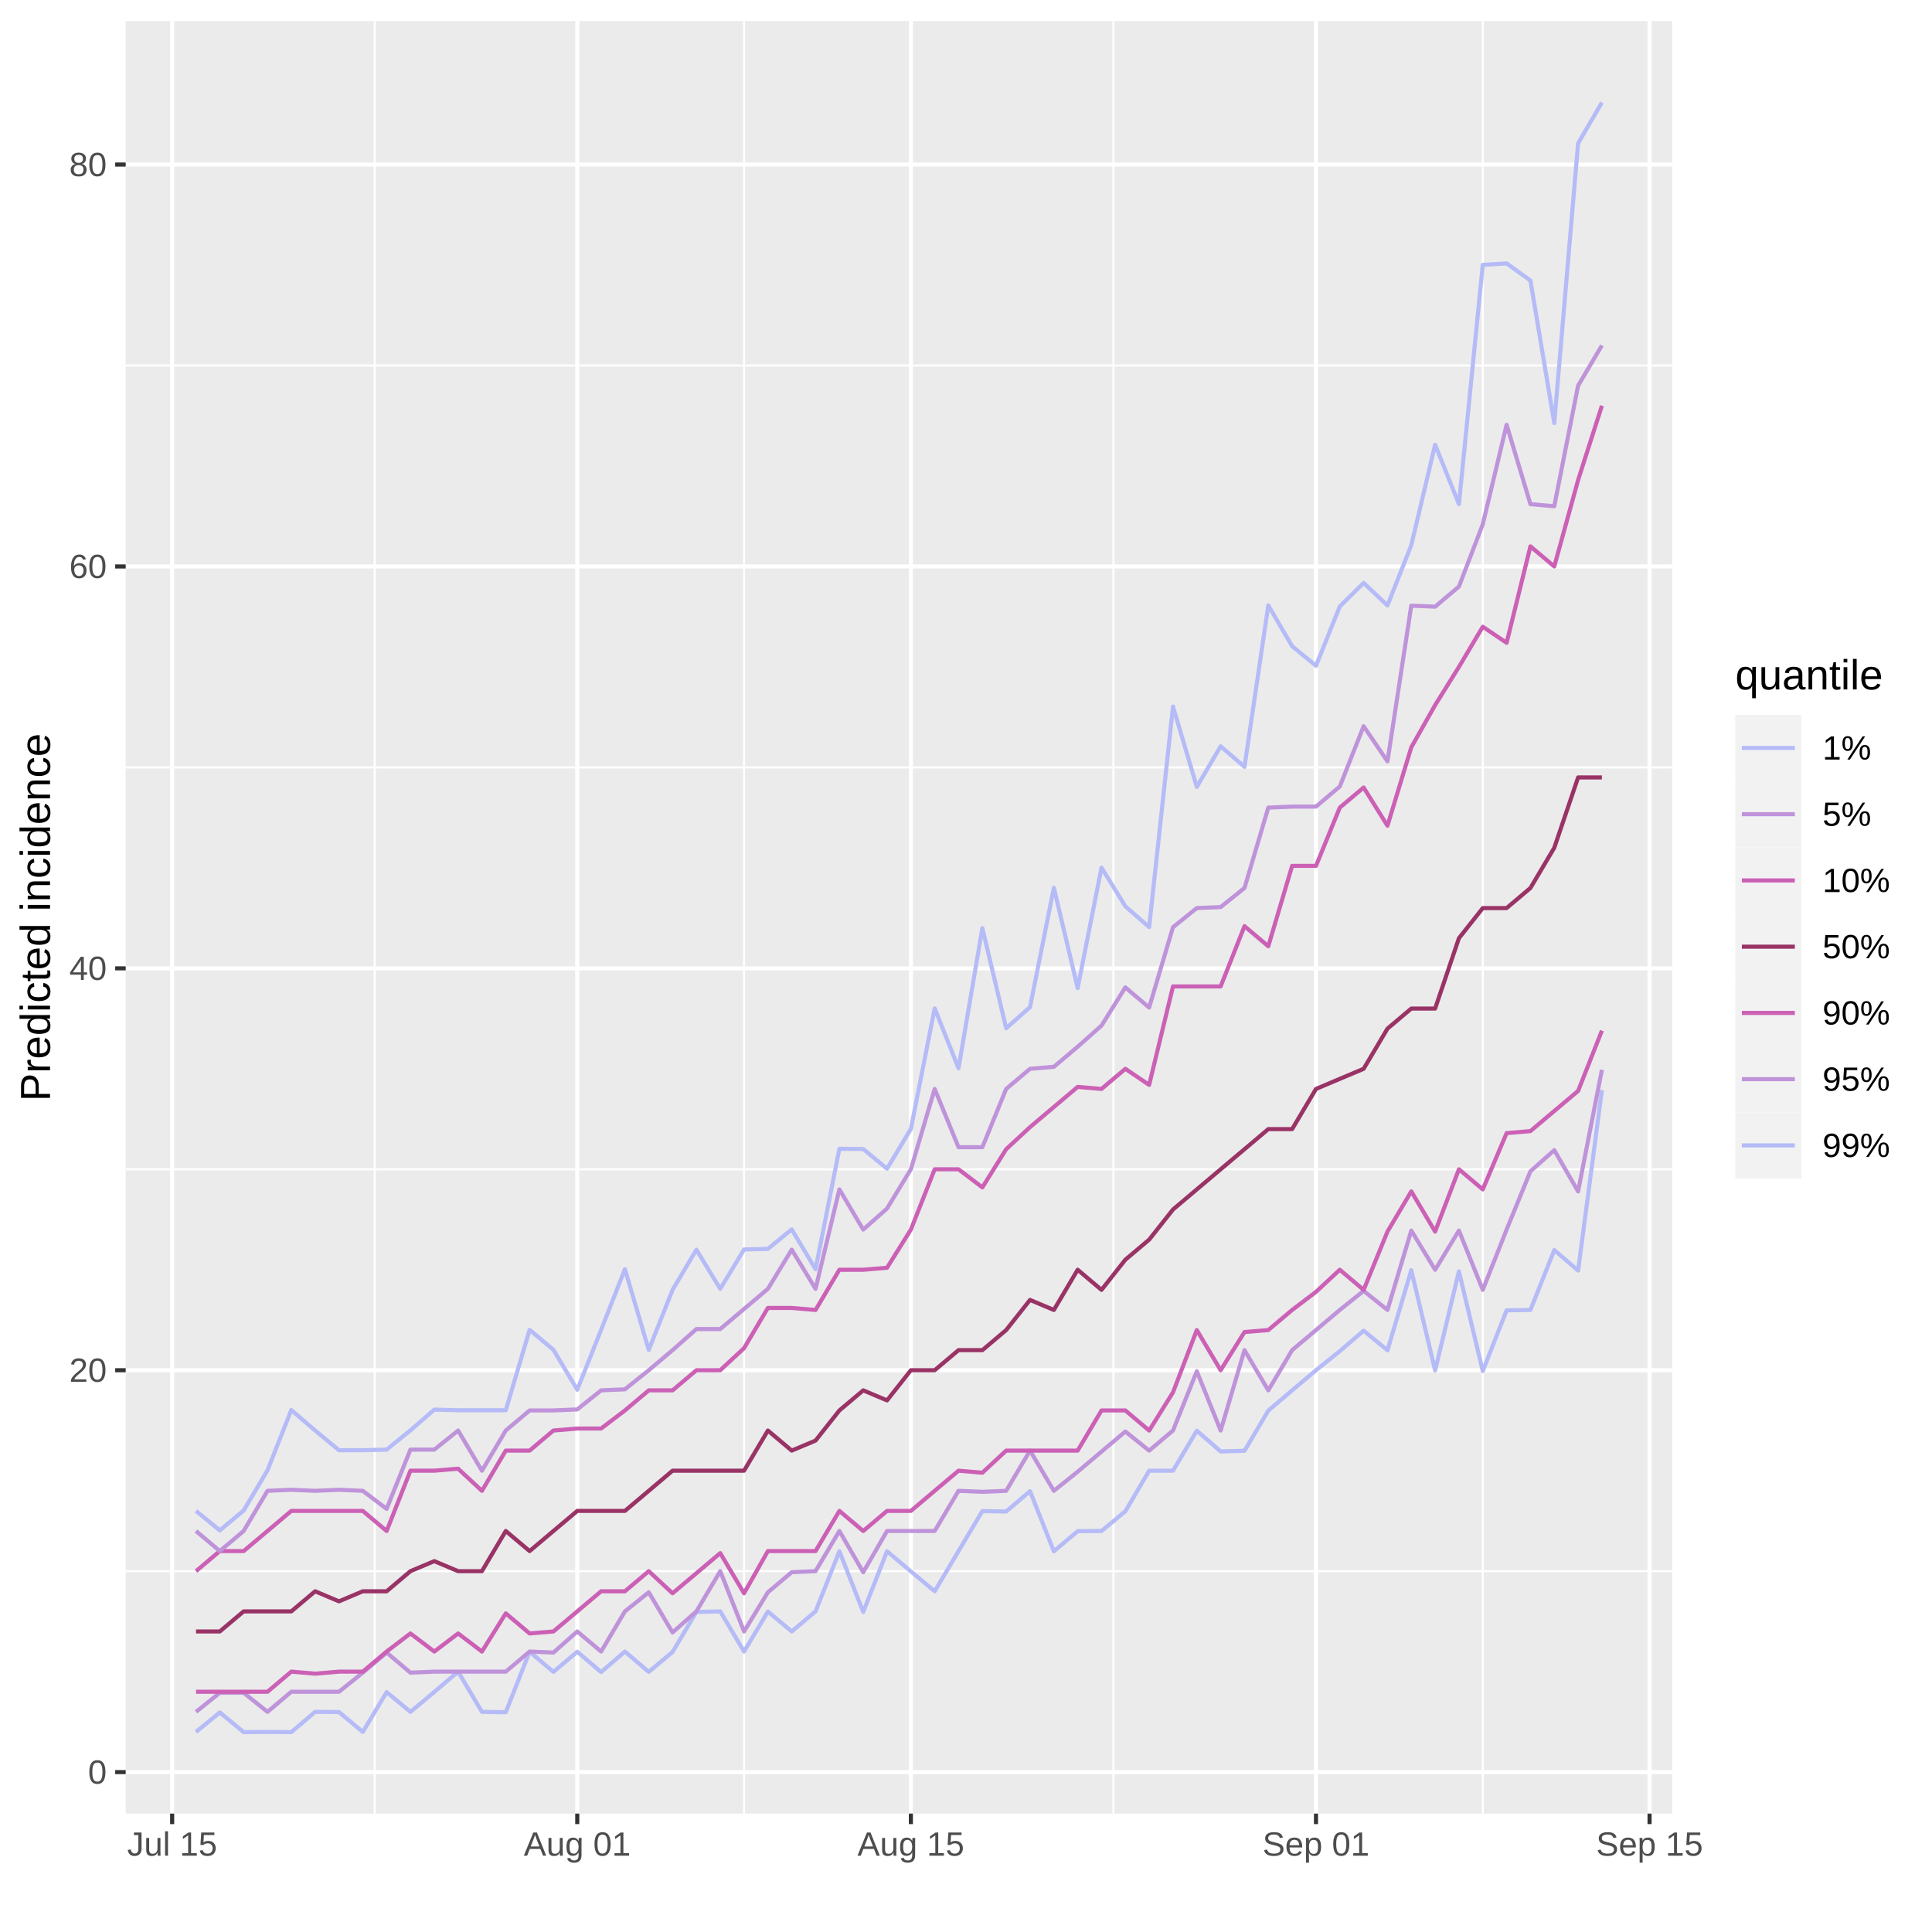
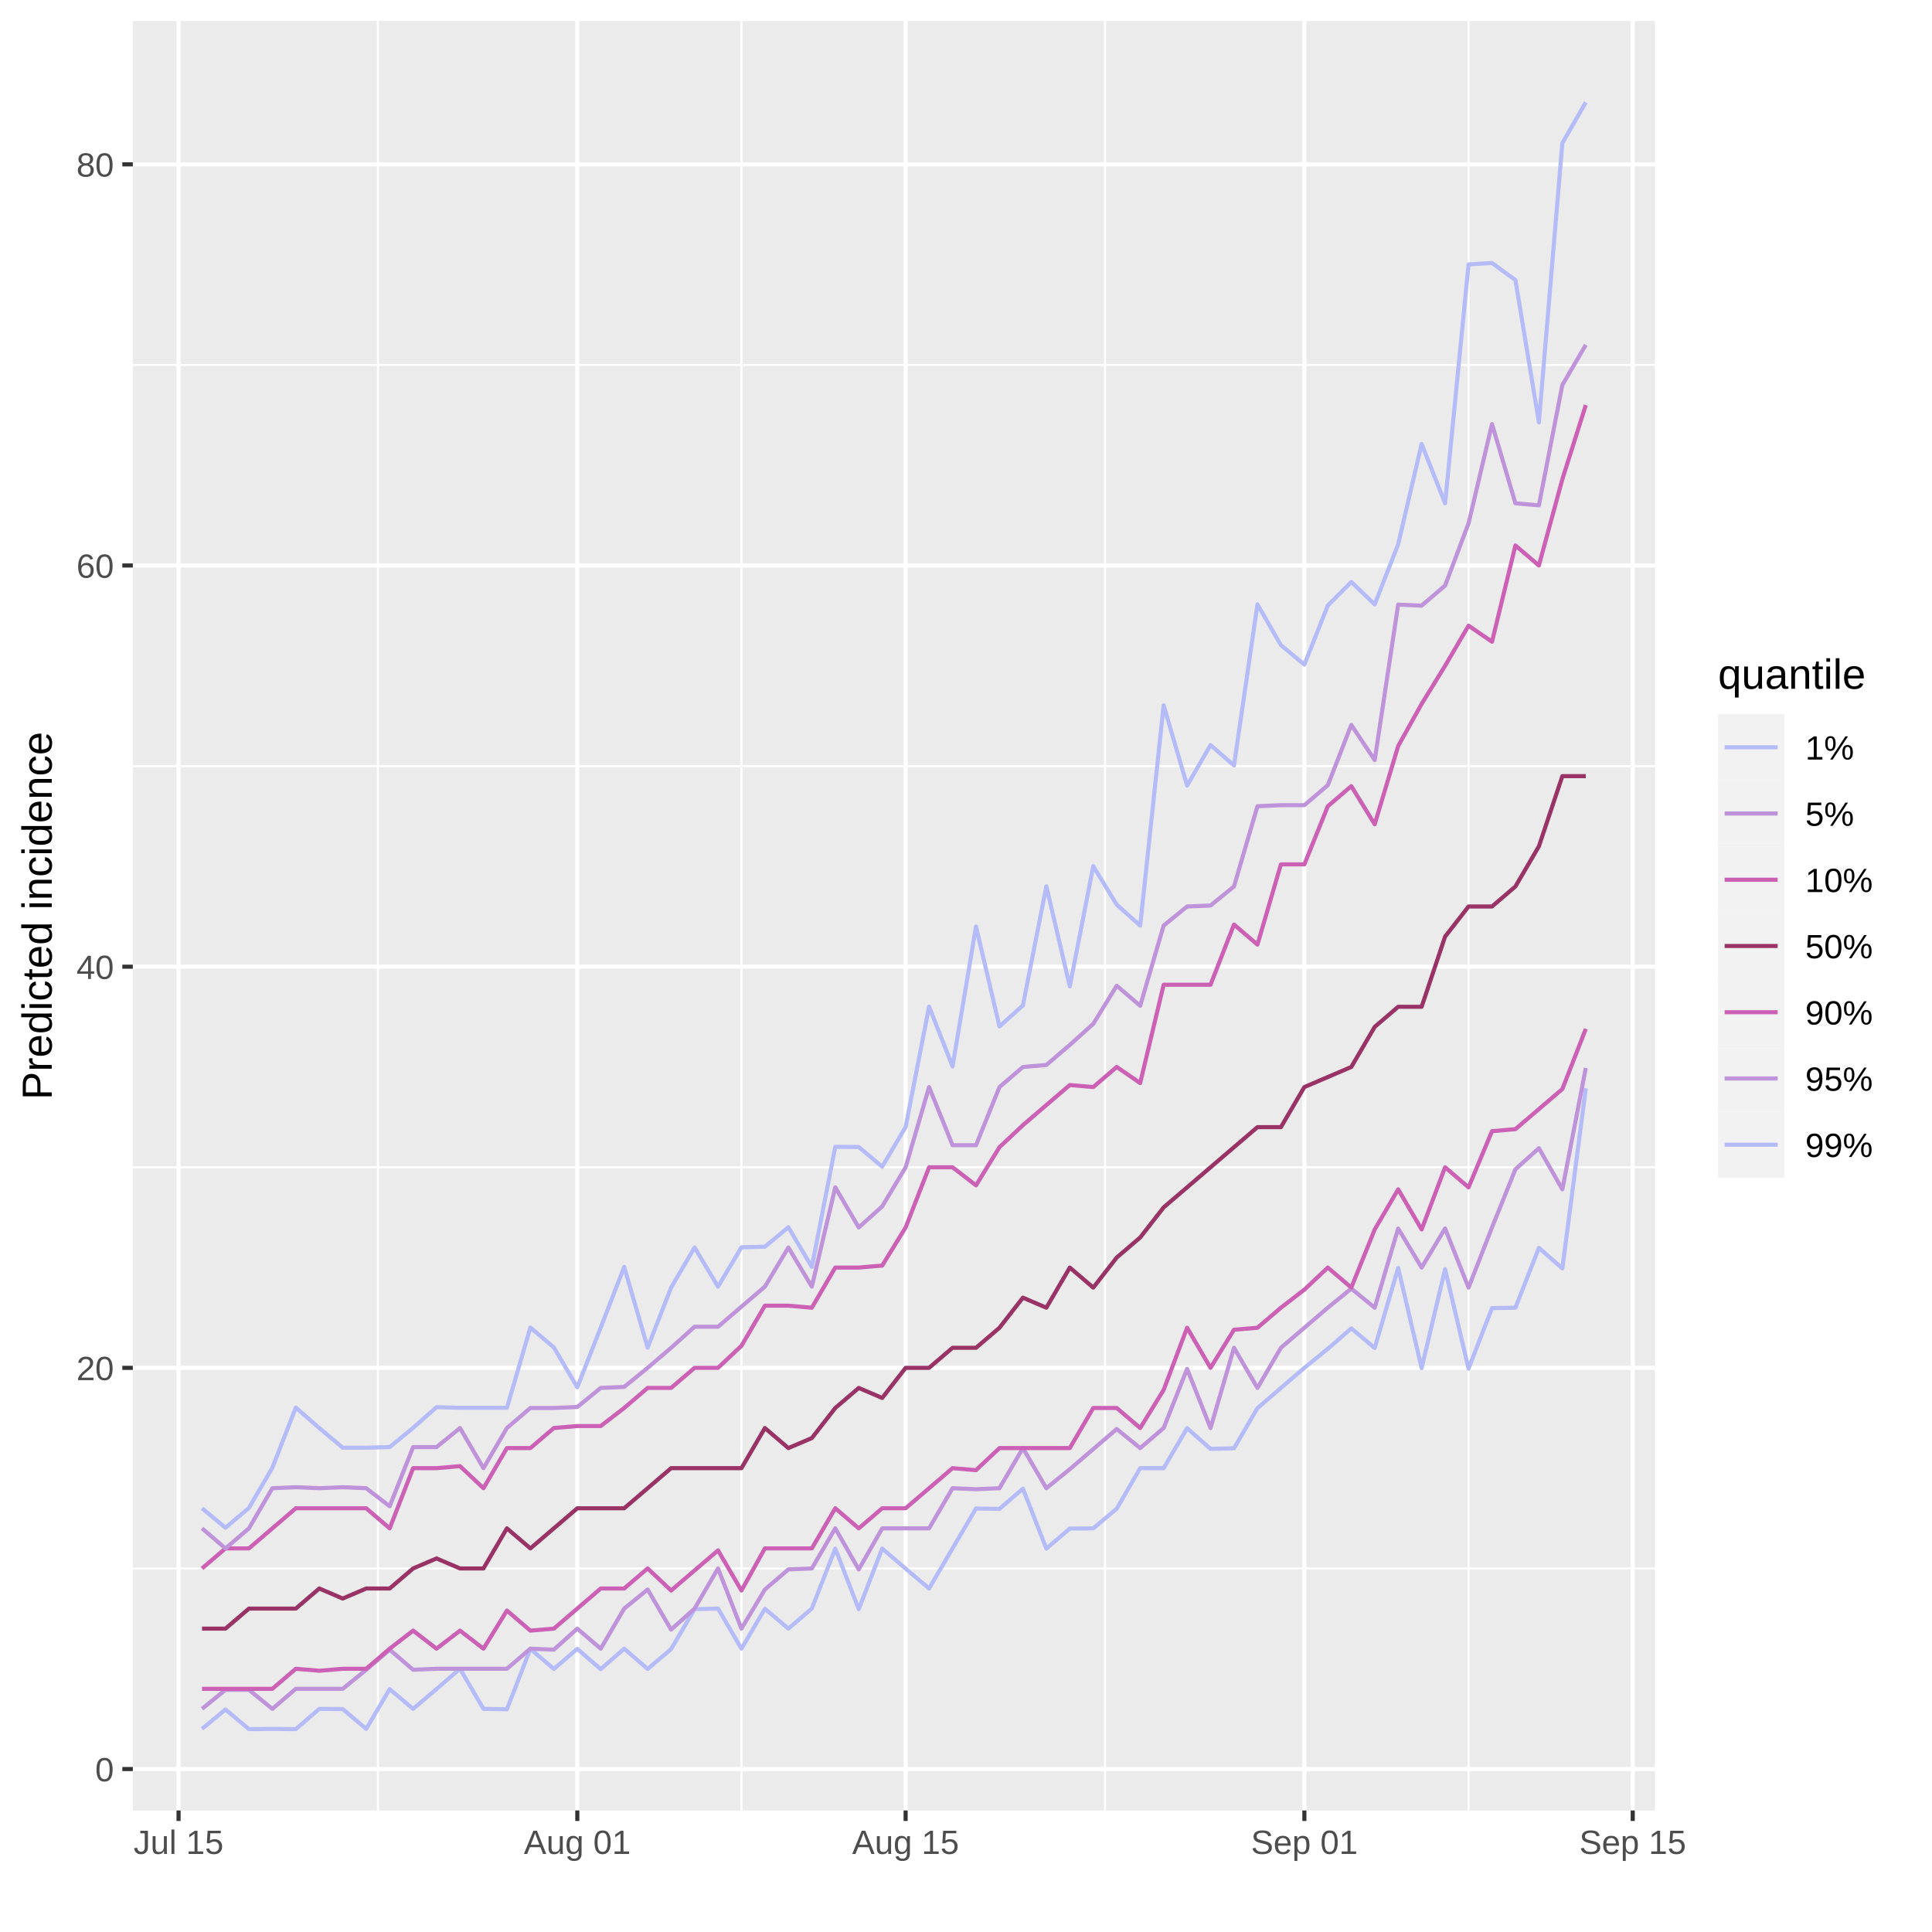
- <svg xmlns="http://www.w3.org/2000/svg" viewBox="0 0 504.00 504.00">
+ <svg xmlns="http://www.w3.org/2000/svg" class="svglite" width="504.00pt" height="504.00pt" viewBox="0 0 504.00 504.00">
  <defs>
    <style type="text/css">
-     line, polyline, polygon, path, rect, circle {
+     .svglite line, .svglite polyline, .svglite polygon, .svglite path, .svglite rect, .svglite circle {
      fill: none;
      stroke: #000000;
      stroke-linecap: round;
      stroke-linejoin: round;
      stroke-miterlimit: 10.00;
    }
  </style>
  </defs>
  <rect width="100%" height="100%" style="stroke: none; fill: #FFFFFF;" />
-   <rect x="0" y="0.00" width="504.00" height="504.00" style="stroke-width: 1.07; stroke: #FFFFFF; fill: #FFFFFF;" />
  <defs>
-     <clipPath id="cpMzIuNzl8NDM2LjIzfDQ3My4xMnw1LjQ4">
-       <rect x="32.79" y="5.48" width="403.44" height="467.64" />
-     </clipPath>
-   </defs>
-   <rect x="32.79" y="5.48" width="403.44" height="467.64" style="stroke-width: 1.07; stroke: none; fill: #EBEBEB;" clip-path="url(#cpMzIuNzl8NDM2LjIzfDQ3My4xMnw1LjQ4)" />
-   <polyline points="32.79,409.87 436.23,409.87 " style="stroke-width: 0.53; stroke: #FFFFFF; stroke-linecap: butt;" clip-path="url(#cpMzIuNzl8NDM2LjIzfDQ3My4xMnw1LjQ4)" />
-   <polyline points="32.79,305.03 436.23,305.03 " style="stroke-width: 0.53; stroke: #FFFFFF; stroke-linecap: butt;" clip-path="url(#cpMzIuNzl8NDM2LjIzfDQ3My4xMnw1LjQ4)" />
-   <polyline points="32.79,200.19 436.23,200.19 " style="stroke-width: 0.53; stroke: #FFFFFF; stroke-linecap: butt;" clip-path="url(#cpMzIuNzl8NDM2LjIzfDQ3My4xMnw1LjQ4)" />
-   <polyline points="32.79,95.35 436.23,95.35 " style="stroke-width: 0.53; stroke: #FFFFFF; stroke-linecap: butt;" clip-path="url(#cpMzIuNzl8NDM2LjIzfDQ3My4xMnw1LjQ4)" />
-   <polyline points="97.75,473.12 97.75,5.48 " style="stroke-width: 0.53; stroke: #FFFFFF; stroke-linecap: butt;" clip-path="url(#cpMzIuNzl8NDM2LjIzfDQ3My4xMnw1LjQ4)" />
-   <polyline points="194.10,473.12 194.10,5.48 " style="stroke-width: 0.53; stroke: #FFFFFF; stroke-linecap: butt;" clip-path="url(#cpMzIuNzl8NDM2LjIzfDQ3My4xMnw1LjQ4)" />
-   <polyline points="290.46,473.12 290.46,5.48 " style="stroke-width: 0.53; stroke: #FFFFFF; stroke-linecap: butt;" clip-path="url(#cpMzIuNzl8NDM2LjIzfDQ3My4xMnw1LjQ4)" />
-   <polyline points="386.81,473.12 386.81,5.48 " style="stroke-width: 0.53; stroke: #FFFFFF; stroke-linecap: butt;" clip-path="url(#cpMzIuNzl8NDM2LjIzfDQ3My4xMnw1LjQ4)" />
-   <polyline points="32.79,462.29 436.23,462.29 " style="stroke-width: 1.07; stroke: #FFFFFF; stroke-linecap: butt;" clip-path="url(#cpMzIuNzl8NDM2LjIzfDQ3My4xMnw1LjQ4)" />
-   <polyline points="32.79,357.45 436.23,357.45 " style="stroke-width: 1.07; stroke: #FFFFFF; stroke-linecap: butt;" clip-path="url(#cpMzIuNzl8NDM2LjIzfDQ3My4xMnw1LjQ4)" />
-   <polyline points="32.79,252.61 436.23,252.61 " style="stroke-width: 1.07; stroke: #FFFFFF; stroke-linecap: butt;" clip-path="url(#cpMzIuNzl8NDM2LjIzfDQ3My4xMnw1LjQ4)" />
-   <polyline points="32.79,147.77 436.23,147.77 " style="stroke-width: 1.07; stroke: #FFFFFF; stroke-linecap: butt;" clip-path="url(#cpMzIuNzl8NDM2LjIzfDQ3My4xMnw1LjQ4)" />
-   <polyline points="32.79,42.93 436.23,42.93 " style="stroke-width: 1.07; stroke: #FFFFFF; stroke-linecap: butt;" clip-path="url(#cpMzIuNzl8NDM2LjIzfDQ3My4xMnw1LjQ4)" />
-   <polyline points="44.91,473.12 44.91,5.48 " style="stroke-width: 1.07; stroke: #FFFFFF; stroke-linecap: butt;" clip-path="url(#cpMzIuNzl8NDM2LjIzfDQ3My4xMnw1LjQ4)" />
-   <polyline points="150.59,473.12 150.59,5.48 " style="stroke-width: 1.07; stroke: #FFFFFF; stroke-linecap: butt;" clip-path="url(#cpMzIuNzl8NDM2LjIzfDQ3My4xMnw1LjQ4)" />
-   <polyline points="237.62,473.12 237.62,5.48 " style="stroke-width: 1.07; stroke: #FFFFFF; stroke-linecap: butt;" clip-path="url(#cpMzIuNzl8NDM2LjIzfDQ3My4xMnw1LjQ4)" />
-   <polyline points="343.30,473.12 343.30,5.48 " style="stroke-width: 1.07; stroke: #FFFFFF; stroke-linecap: butt;" clip-path="url(#cpMzIuNzl8NDM2LjIzfDQ3My4xMnw1LjQ4)" />
-   <polyline points="430.32,473.12 430.32,5.48 " style="stroke-width: 1.07; stroke: #FFFFFF; stroke-linecap: butt;" clip-path="url(#cpMzIuNzl8NDM2LjIzfDQ3My4xMnw1LjQ4)" />
-   <polyline points="51.13,451.81 57.34,446.72 63.56,451.86 69.78,451.81 75.99,451.86 82.21,446.57 88.43,446.62 94.64,451.81 100.86,441.43 107.07,446.57 113.29,441.38 119.51,436.08 125.72,446.57 131.94,446.67 138.16,430.89 144.37,436.14 150.59,430.89 156.81,436.19 163.02,430.84 169.24,436.14 175.45,430.95 181.67,420.51 187.89,420.36 194.10,430.84 200.32,420.41 206.54,425.60 212.75,420.36 218.97,404.68 225.19,420.51 231.40,404.68 237.62,409.93 243.83,415.12 250.05,404.63 256.27,394.20 262.48,394.30 268.70,389.01 274.92,404.68 281.13,399.44 287.35,399.39 293.57,394.25 299.78,383.66 306.00,383.66 312.21,373.23 318.43,378.63 324.65,378.47 330.86,367.99 337.08,362.70 343.30,357.45 349.51,352.47 355.73,347.13 361.95,352.26 368.16,331.35 374.38,357.51 380.59,331.66 386.81,357.66 393.03,341.83 399.24,341.73 405.46,326.11 411.68,331.45 417.89,284.38 " style="stroke-width: 1.07; stroke: #B5BBF7; stroke-linecap: butt;" clip-path="url(#cpMzIuNzl8NDM2LjIzfDQ3My4xMnw1LjQ4)" />
-   <polyline points="51.13,446.57 57.34,441.59 63.56,441.59 69.78,446.57 75.99,441.33 82.21,441.33 88.43,441.33 94.64,436.35 100.86,431.10 107.07,436.35 113.29,436.08 119.51,436.08 125.72,436.08 131.94,436.08 138.16,430.84 144.37,431.10 150.59,425.60 156.81,430.84 163.02,420.36 169.24,415.38 175.45,425.86 181.67,420.36 187.89,409.87 194.10,425.60 200.32,415.38 206.54,410.14 212.75,409.87 218.97,399.39 225.19,410.14 231.40,399.39 237.62,399.39 243.83,399.39 250.05,388.91 256.27,389.17 262.48,388.91 268.70,378.42 274.92,388.91 281.13,383.93 287.35,378.68 293.57,373.44 299.78,378.42 306.00,373.18 312.21,357.72 318.43,373.18 324.65,352.21 330.86,362.70 337.08,352.21 343.30,346.97 349.51,341.73 355.73,336.75 361.95,341.73 368.16,321.02 374.38,331.24 380.59,321.02 386.81,336.49 393.03,320.76 399.24,305.56 405.46,300.05 411.68,310.80 417.89,279.09 " style="stroke-width: 1.07; stroke: #BF93DA; stroke-linecap: butt;" clip-path="url(#cpMzIuNzl8NDM2LjIzfDQ3My4xMnw1LjQ4)" />
-   <polyline points="51.13,441.33 57.34,441.33 63.56,441.33 69.78,441.33 75.99,436.08 82.21,436.61 88.43,436.08 94.64,436.08 100.86,430.84 107.07,426.12 113.29,430.84 119.51,426.12 125.72,430.84 131.94,420.88 138.16,426.12 144.37,425.60 150.59,420.36 156.81,415.12 163.02,415.12 169.24,409.87 175.45,415.64 181.67,410.40 187.89,405.16 194.10,415.64 200.32,404.63 206.54,404.63 212.75,404.63 218.97,394.15 225.19,399.39 231.40,394.15 237.62,394.15 243.83,388.91 250.05,383.66 256.27,384.19 262.48,378.42 268.70,378.42 274.92,378.42 281.13,378.42 287.35,367.94 293.57,367.94 299.78,373.18 306.00,363.22 312.21,346.97 318.43,357.45 324.65,347.49 330.86,346.97 337.08,341.73 343.30,337.01 349.51,331.24 355.73,336.49 361.95,321.28 368.16,310.80 374.38,321.28 380.59,305.03 386.81,310.28 393.03,295.60 399.24,295.07 405.46,289.83 411.68,284.59 417.89,268.86 " style="stroke-width: 1.07; stroke: #CB60B5; stroke-linecap: butt;" clip-path="url(#cpMzIuNzl8NDM2LjIzfDQ3My4xMnw1LjQ4)" />
-   <polyline points="51.13,425.60 57.34,425.60 63.56,420.36 69.78,420.36 75.99,420.36 82.21,415.12 88.43,417.74 94.64,415.12 100.86,415.12 107.07,409.87 113.29,407.25 119.51,409.87 125.72,409.87 131.94,399.39 138.16,404.63 144.37,399.39 150.59,394.15 156.81,394.15 163.02,394.15 169.24,388.91 175.45,383.66 181.67,383.66 187.89,383.66 194.10,383.66 200.32,373.18 206.54,378.42 212.75,375.80 218.97,367.94 225.19,362.70 231.40,365.32 237.62,357.45 243.83,357.45 250.05,352.21 256.27,352.21 262.48,346.97 268.70,339.11 274.92,341.73 281.13,331.24 287.35,336.49 293.57,328.62 299.78,323.38 306.00,315.52 312.21,310.28 318.43,305.03 324.65,299.79 330.86,294.55 337.08,294.55 343.30,284.07 349.51,281.44 355.73,278.82 361.95,268.34 368.16,263.10 374.38,263.10 380.59,244.75 386.81,236.89 393.03,236.89 399.24,231.65 405.46,221.16 411.68,202.81 417.89,202.81 " style="stroke-width: 1.07; stroke: #993366; stroke-linecap: butt;" clip-path="url(#cpMzIuNzl8NDM2LjIzfDQ3My4xMnw1LjQ4)" />
-   <polyline points="51.13,409.87 57.34,404.63 63.56,404.63 69.78,399.39 75.99,394.15 82.21,394.15 88.43,394.15 94.64,394.15 100.86,399.39 107.07,383.66 113.29,383.66 119.51,383.14 125.72,388.91 131.94,378.42 138.16,378.42 144.37,373.18 150.59,372.66 156.81,372.66 163.02,367.94 169.24,362.70 175.45,362.70 181.67,357.45 187.89,357.45 194.10,351.69 200.32,341.20 206.54,341.20 212.75,341.73 218.97,331.24 225.19,331.24 231.40,330.72 237.62,320.76 243.83,305.03 250.05,305.03 256.27,309.75 262.48,299.79 268.70,294.03 274.92,288.78 281.13,283.54 287.35,284.07 293.57,278.82 299.78,283.02 306.00,257.33 312.21,257.33 318.43,257.33 324.65,241.61 330.86,246.85 337.08,225.88 343.30,225.88 349.51,210.68 355.73,205.44 361.95,215.40 368.16,194.95 374.38,183.94 380.59,173.98 386.81,163.50 393.03,167.69 399.24,142.53 405.46,147.77 411.68,125.23 417.89,105.84 " style="stroke-width: 1.07; stroke: #CB60B5; stroke-linecap: butt;" clip-path="url(#cpMzIuNzl8NDM2LjIzfDQ3My4xMnw1LjQ4)" />
-   <polyline points="51.13,399.39 57.34,404.63 63.56,399.39 69.78,388.91 75.99,388.64 82.21,388.91 88.43,388.64 94.64,388.91 100.86,393.62 107.07,378.16 113.29,378.16 119.51,373.18 125.72,383.66 131.94,373.18 138.16,367.94 144.37,367.94 150.59,367.68 156.81,362.70 163.02,362.43 169.24,357.45 175.45,352.21 181.67,346.71 187.89,346.71 194.10,341.47 200.32,336.22 206.54,326.00 212.75,336.22 218.97,310.28 225.19,320.76 231.40,315.26 237.62,305.03 243.83,284.07 250.05,299.27 256.27,299.27 262.48,284.07 268.70,278.82 274.92,278.30 281.13,273.06 287.35,267.55 293.57,257.59 299.78,262.84 306.00,241.87 312.21,236.89 318.43,236.63 324.65,231.65 330.86,210.68 337.08,210.42 343.30,210.42 349.51,205.17 355.73,189.45 361.95,198.62 368.16,158.00 374.38,158.26 380.59,153.02 386.81,136.77 393.03,110.82 399.24,131.52 405.46,132.05 411.68,100.60 417.89,90.11 " style="stroke-width: 1.07; stroke: #BF93DA; stroke-linecap: butt;" clip-path="url(#cpMzIuNzl8NDM2LjIzfDQ3My4xMnw1LjQ4)" />
-   <polyline points="51.13,394.15 57.34,399.23 63.56,394.04 69.78,383.56 75.99,367.83 82.21,373.18 88.43,378.32 94.64,378.32 100.86,378.16 107.07,373.13 113.29,367.73 119.51,367.89 125.72,367.89 131.94,367.89 138.16,346.92 144.37,352.11 150.59,362.54 156.81,346.92 163.02,331.09 169.24,352.16 175.45,336.49 181.67,326.00 187.89,336.22 194.10,325.95 200.32,325.79 206.54,320.71 212.75,331.09 218.97,299.69 225.19,299.74 231.40,304.88 237.62,294.50 243.83,263.05 250.05,278.67 256.27,242.13 262.48,268.23 268.70,262.73 274.92,231.59 281.13,257.75 287.35,226.35 293.57,236.42 299.78,241.87 306.00,184.31 312.21,205.28 318.43,194.69 324.65,200.04 330.86,157.94 337.08,168.58 343.30,173.67 349.51,158.21 355.73,152.07 361.95,157.94 368.16,142.22 374.38,116.01 380.59,131.52 386.81,69.09 393.03,68.72 399.24,73.18 405.46,110.35 411.68,37.38 417.89,26.74 " style="stroke-width: 1.07; stroke: #B5BBF7; stroke-linecap: butt;" clip-path="url(#cpMzIuNzl8NDM2LjIzfDQ3My4xMnw1LjQ4)" />
-   <defs>
-     <clipPath id="cpMC4wMHw1MDQuMDB8NTA0LjAwfDAuMDA=">
+     <clipPath id="cpMC4wMHw1MDQuMDB8MC4wMHw1MDQuMDA=">
      <rect x="0.00" y="0.00" width="504.00" height="504.00" />
    </clipPath>
  </defs>
-   <g clip-path="url(#cpMC4wMHw1MDQuMDB8NTA0LjAwfDAuMDA=)">
-     <text x="22.96" y="465.32" style="font-size: 8.80px; fill: #4D4D4D; font-family: Liberation Sans;" textLength="4.89px" lengthAdjust="spacingAndGlyphs">0</text>
+   <g clip-path="url(#cpMC4wMHw1MDQuMDB8MC4wMHw1MDQuMDA=)">
+     <rect x="0" y="0.00" width="504.00" height="504.00" style="stroke-width: 1.07; stroke: #FFFFFF; fill: #FFFFFF;" />
  </g>
-   <g clip-path="url(#cpMC4wMHw1MDQuMDB8NTA0LjAwfDAuMDA=)">
-     <text x="18.07" y="360.48" style="font-size: 8.80px; fill: #4D4D4D; font-family: Liberation Sans;" textLength="9.79px" lengthAdjust="spacingAndGlyphs">20</text>
+   <defs>
+     <clipPath id="cpMzQuNjV8NDMxLjc0fDUuNDh8NDcyLjI5">
+       <rect x="34.65" y="5.48" width="397.09" height="466.82" />
+     </clipPath>
+   </defs>
+   <g clip-path="url(#cpMzQuNjV8NDMxLjc0fDUuNDh8NDcyLjI5)">
+     <rect x="34.65" y="5.48" width="397.09" height="466.82" style="stroke-width: 1.07; stroke: none; fill: #EBEBEB;" />
+     <polyline points="34.65,409.16 431.74,409.16 " style="stroke-width: 0.53; stroke: #FFFFFF; stroke-linecap: butt;" />
+     <polyline points="34.65,304.51 431.74,304.51 " style="stroke-width: 0.53; stroke: #FFFFFF; stroke-linecap: butt;" />
+     <polyline points="34.65,199.85 431.74,199.85 " style="stroke-width: 0.53; stroke: #FFFFFF; stroke-linecap: butt;" />
+     <polyline points="34.65,95.20 431.74,95.20 " style="stroke-width: 0.53; stroke: #FFFFFF; stroke-linecap: butt;" />
+     <polyline points="98.59,472.29 98.59,5.48 " style="stroke-width: 0.53; stroke: #FFFFFF; stroke-linecap: butt;" />
+     <polyline points="193.42,472.29 193.42,5.48 " style="stroke-width: 0.53; stroke: #FFFFFF; stroke-linecap: butt;" />
+     <polyline points="288.26,472.29 288.26,5.48 " style="stroke-width: 0.53; stroke: #FFFFFF; stroke-linecap: butt;" />
+     <polyline points="383.10,472.29 383.10,5.48 " style="stroke-width: 0.53; stroke: #FFFFFF; stroke-linecap: butt;" />
+     <polyline points="34.65,461.49 431.74,461.49 " style="stroke-width: 1.07; stroke: #FFFFFF; stroke-linecap: butt;" />
+     <polyline points="34.65,356.83 431.74,356.83 " style="stroke-width: 1.07; stroke: #FFFFFF; stroke-linecap: butt;" />
+     <polyline points="34.65,252.18 431.74,252.18 " style="stroke-width: 1.07; stroke: #FFFFFF; stroke-linecap: butt;" />
+     <polyline points="34.65,147.52 431.74,147.52 " style="stroke-width: 1.07; stroke: #FFFFFF; stroke-linecap: butt;" />
+     <polyline points="34.65,42.87 431.74,42.87 " style="stroke-width: 1.07; stroke: #FFFFFF; stroke-linecap: butt;" />
+     <polyline points="46.58,472.29 46.58,5.48 " style="stroke-width: 1.07; stroke: #FFFFFF; stroke-linecap: butt;" />
+     <polyline points="150.60,472.29 150.60,5.48 " style="stroke-width: 1.07; stroke: #FFFFFF; stroke-linecap: butt;" />
+     <polyline points="236.25,472.29 236.25,5.48 " style="stroke-width: 1.07; stroke: #FFFFFF; stroke-linecap: butt;" />
+     <polyline points="340.27,472.29 340.27,5.48 " style="stroke-width: 1.07; stroke: #FFFFFF; stroke-linecap: butt;" />
+     <polyline points="425.93,472.29 425.93,5.48 " style="stroke-width: 1.07; stroke: #FFFFFF; stroke-linecap: butt;" />
+     <polyline points="52.70,451.02 58.82,445.95 64.94,451.08 71.05,451.02 77.17,451.08 83.29,445.79 89.41,445.84 95.53,451.02 101.65,440.66 107.77,445.79 113.88,440.61 120.00,435.33 126.12,445.79 132.24,445.90 138.36,430.14 144.48,435.38 150.60,430.14 156.71,435.43 162.83,430.09 168.95,435.38 175.07,430.20 181.19,419.78 187.31,419.63 193.42,430.09 199.54,419.68 205.66,424.86 211.78,419.63 217.90,403.98 224.02,419.78 230.14,403.98 236.25,409.21 242.37,414.39 248.49,403.93 254.61,393.52 260.73,393.62 266.85,388.34 272.96,403.98 279.08,398.75 285.20,398.70 291.32,393.57 297.44,383.00 303.56,383.00 309.68,372.58 315.79,377.97 321.91,377.82 328.03,367.35 334.15,362.07 340.27,356.83 346.39,351.86 352.51,346.53 358.62,351.65 364.74,330.77 370.86,356.89 376.98,331.09 383.10,357.04 389.22,341.24 395.33,341.14 401.45,325.54 407.57,330.88 413.69,283.89 " style="stroke-width: 1.07; stroke: #B5BBF7; stroke-linecap: butt;" />
+     <polyline points="52.70,445.79 58.82,440.82 64.94,440.82 71.05,445.79 77.17,440.56 83.29,440.56 89.41,440.56 95.53,435.59 101.65,430.35 107.77,435.59 113.88,435.33 120.00,435.33 126.12,435.33 132.24,435.33 138.36,430.09 144.48,430.35 150.60,424.86 156.71,430.09 162.83,419.63 168.95,414.66 175.07,425.12 181.19,419.63 187.31,409.16 193.42,424.86 199.54,414.66 205.66,409.42 211.78,409.16 217.90,398.70 224.02,409.42 230.14,398.70 236.25,398.70 242.37,398.70 248.49,388.23 254.61,388.49 260.73,388.23 266.85,377.76 272.96,388.23 279.08,383.26 285.20,378.03 291.32,372.79 297.44,377.76 303.56,372.53 309.68,357.10 315.79,372.53 321.91,351.60 328.03,362.07 334.15,351.60 340.27,346.37 346.39,341.14 352.51,336.16 358.62,341.14 364.74,320.47 370.86,330.67 376.98,320.47 383.10,335.90 389.22,320.20 395.33,305.03 401.45,299.53 407.57,310.26 413.69,278.60 " style="stroke-width: 1.07; stroke: #BF93DA; stroke-linecap: butt;" />
+     <polyline points="52.70,440.56 58.82,440.56 64.94,440.56 71.05,440.56 77.17,435.33 83.29,435.85 89.41,435.33 95.53,435.33 101.65,430.09 107.77,425.38 113.88,430.09 120.00,425.38 126.12,430.09 132.24,420.15 138.36,425.38 144.48,424.86 150.60,419.63 156.71,414.39 162.83,414.39 168.95,409.16 175.07,414.92 181.19,409.68 187.31,404.45 193.42,414.92 199.54,403.93 205.66,403.93 211.78,403.93 217.90,393.46 224.02,398.70 230.14,393.46 236.25,393.46 242.37,388.23 248.49,383.00 254.61,383.52 260.73,377.76 266.85,377.76 272.96,377.76 279.08,377.76 285.20,367.30 291.32,367.30 297.44,372.53 303.56,362.59 309.68,346.37 315.79,356.83 321.91,346.89 328.03,346.37 334.15,341.14 340.27,336.43 346.39,330.67 352.51,335.90 358.62,320.73 364.74,310.26 370.86,320.73 376.98,304.51 383.10,309.74 389.22,295.09 395.33,294.56 401.45,289.33 407.57,284.10 413.69,268.40 " style="stroke-width: 1.07; stroke: #CB60B5; stroke-linecap: butt;" />
+     <polyline points="52.70,424.86 58.82,424.86 64.94,419.63 71.05,419.63 77.17,419.63 83.29,414.39 89.41,417.01 95.53,414.39 101.65,414.39 107.77,409.16 113.88,406.55 120.00,409.16 126.12,409.16 132.24,398.70 138.36,403.93 144.48,398.70 150.60,393.46 156.71,393.46 162.83,393.46 168.95,388.23 175.07,383.00 181.19,383.00 187.31,383.00 193.42,383.00 199.54,372.53 205.66,377.76 211.78,375.15 217.90,367.30 224.02,362.07 230.14,364.68 236.25,356.83 242.37,356.83 248.49,351.60 254.61,351.60 260.73,346.37 266.85,338.52 272.96,341.14 279.08,330.67 285.20,335.90 291.32,328.05 297.44,322.82 303.56,314.97 309.68,309.74 315.79,304.51 321.91,299.27 328.03,294.04 334.15,294.04 340.27,283.58 346.39,280.96 352.51,278.34 358.62,267.88 364.74,262.64 370.86,262.64 376.98,244.33 383.10,236.48 389.22,236.48 395.33,231.25 401.45,220.78 407.57,202.47 413.69,202.47 " style="stroke-width: 1.07; stroke: #993366; stroke-linecap: butt;" />
+     <polyline points="52.70,409.16 58.82,403.93 64.94,403.93 71.05,398.70 77.17,393.46 83.29,393.46 89.41,393.46 95.53,393.46 101.65,398.70 107.77,383.00 113.88,383.00 120.00,382.47 126.12,388.23 132.24,377.76 138.36,377.76 144.48,372.53 150.60,372.01 156.71,372.01 162.83,367.30 168.95,362.07 175.07,362.07 181.19,356.83 187.31,356.83 193.42,351.08 199.54,340.61 205.66,340.61 211.78,341.14 217.90,330.67 224.02,330.67 230.14,330.15 236.25,320.20 242.37,304.51 248.49,304.51 254.61,309.22 260.73,299.27 266.85,293.52 272.96,288.28 279.08,283.05 285.20,283.58 291.32,278.34 297.44,282.53 303.56,256.89 309.68,256.89 315.79,256.89 321.91,241.19 328.03,246.42 334.15,225.49 340.27,225.49 346.39,210.32 352.51,205.08 358.62,215.03 364.74,194.62 370.86,183.63 376.98,173.69 383.10,163.22 389.22,167.41 395.33,142.29 401.45,147.52 407.57,125.02 413.69,105.66 " style="stroke-width: 1.07; stroke: #CB60B5; stroke-linecap: butt;" />
+     <polyline points="52.70,398.70 58.82,403.93 64.94,398.70 71.05,388.23 77.17,387.97 83.29,388.23 89.41,387.97 95.53,388.23 101.65,392.94 107.77,377.50 113.88,377.50 120.00,372.53 126.12,383.00 132.24,372.53 138.36,367.30 144.48,367.30 150.60,367.04 156.71,362.07 162.83,361.80 168.95,356.83 175.07,351.60 181.19,346.11 187.31,346.11 193.42,340.87 199.54,335.64 205.66,325.44 211.78,335.64 217.90,309.74 224.02,320.20 230.14,314.71 236.25,304.51 242.37,283.58 248.49,298.75 254.61,298.75 260.73,283.58 266.85,278.34 272.96,277.82 279.08,272.59 285.20,267.09 291.32,257.15 297.44,262.38 303.56,241.45 309.68,236.48 315.79,236.22 321.91,231.25 328.03,210.32 334.15,210.05 340.27,210.05 346.39,204.82 352.51,189.12 358.62,198.28 364.74,157.73 370.86,157.99 376.98,152.76 383.10,136.53 389.22,110.63 395.33,131.30 401.45,131.82 407.57,100.43 413.69,89.96 " style="stroke-width: 1.07; stroke: #BF93DA; stroke-linecap: butt;" />
+     <polyline points="52.70,393.46 58.82,398.54 64.94,393.36 71.05,382.89 77.17,367.19 83.29,372.53 89.41,377.66 95.53,377.66 101.65,377.50 107.77,372.48 113.88,367.09 120.00,367.25 126.12,367.25 132.24,367.25 138.36,346.32 144.48,351.50 150.60,361.91 156.71,346.32 162.83,330.51 168.95,351.55 175.07,335.90 181.19,325.44 187.31,335.64 193.42,325.38 199.54,325.23 205.66,320.15 211.78,330.51 217.90,299.17 224.02,299.22 230.14,304.35 236.25,293.99 242.37,262.59 248.49,278.19 254.61,241.71 260.73,267.77 266.85,262.28 272.96,231.20 279.08,257.31 285.20,225.96 291.32,236.01 297.44,241.45 303.56,184.00 309.68,204.93 315.79,194.36 321.91,199.69 328.03,157.67 334.15,168.30 340.27,173.37 346.39,157.94 352.51,151.81 358.62,157.67 364.74,141.98 370.86,115.81 376.98,131.30 383.10,68.98 389.22,68.61 395.33,73.06 401.45,110.16 407.57,37.32 413.69,26.70 " style="stroke-width: 1.07; stroke: #B5BBF7; stroke-linecap: butt;" />
  </g>
-   <g clip-path="url(#cpMC4wMHw1MDQuMDB8NTA0LjAwfDAuMDA=)">
-     <text x="18.07" y="255.64" style="font-size: 8.80px; fill: #4D4D4D; font-family: Liberation Sans;" textLength="9.79px" lengthAdjust="spacingAndGlyphs">40</text>
-   </g>
-   <g clip-path="url(#cpMC4wMHw1MDQuMDB8NTA0LjAwfDAuMDA=)">
-     <text x="18.07" y="150.80" style="font-size: 8.80px; fill: #4D4D4D; font-family: Liberation Sans;" textLength="9.79px" lengthAdjust="spacingAndGlyphs">60</text>
-   </g>
-   <g clip-path="url(#cpMC4wMHw1MDQuMDB8NTA0LjAwfDAuMDA=)">
-     <text x="18.07" y="45.96" style="font-size: 8.80px; fill: #4D4D4D; font-family: Liberation Sans;" textLength="9.79px" lengthAdjust="spacingAndGlyphs">80</text>
-   </g>
-   <polyline points="30.05,462.29 32.79,462.29 " style="stroke-width: 1.07; stroke: #333333; stroke-linecap: butt;" clip-path="url(#cpMC4wMHw1MDQuMDB8NTA0LjAwfDAuMDA=)" />
-   <polyline points="30.05,357.45 32.79,357.45 " style="stroke-width: 1.07; stroke: #333333; stroke-linecap: butt;" clip-path="url(#cpMC4wMHw1MDQuMDB8NTA0LjAwfDAuMDA=)" />
-   <polyline points="30.05,252.61 32.79,252.61 " style="stroke-width: 1.07; stroke: #333333; stroke-linecap: butt;" clip-path="url(#cpMC4wMHw1MDQuMDB8NTA0LjAwfDAuMDA=)" />
-   <polyline points="30.05,147.77 32.79,147.77 " style="stroke-width: 1.07; stroke: #333333; stroke-linecap: butt;" clip-path="url(#cpMC4wMHw1MDQuMDB8NTA0LjAwfDAuMDA=)" />
-   <polyline points="30.05,42.93 32.79,42.93 " style="stroke-width: 1.07; stroke: #333333; stroke-linecap: butt;" clip-path="url(#cpMC4wMHw1MDQuMDB8NTA0LjAwfDAuMDA=)" />
-   <polyline points="44.91,475.86 44.91,473.12 " style="stroke-width: 1.07; stroke: #333333; stroke-linecap: butt;" clip-path="url(#cpMC4wMHw1MDQuMDB8NTA0LjAwfDAuMDA=)" />
-   <polyline points="150.59,475.86 150.59,473.12 " style="stroke-width: 1.07; stroke: #333333; stroke-linecap: butt;" clip-path="url(#cpMC4wMHw1MDQuMDB8NTA0LjAwfDAuMDA=)" />
-   <polyline points="237.62,475.86 237.62,473.12 " style="stroke-width: 1.07; stroke: #333333; stroke-linecap: butt;" clip-path="url(#cpMC4wMHw1MDQuMDB8NTA0LjAwfDAuMDA=)" />
-   <polyline points="343.30,475.86 343.30,473.12 " style="stroke-width: 1.07; stroke: #333333; stroke-linecap: butt;" clip-path="url(#cpMC4wMHw1MDQuMDB8NTA0LjAwfDAuMDA=)" />
-   <polyline points="430.32,475.86 430.32,473.12 " style="stroke-width: 1.07; stroke: #333333; stroke-linecap: butt;" clip-path="url(#cpMC4wMHw1MDQuMDB8NTA0LjAwfDAuMDA=)" />
-   <g clip-path="url(#cpMC4wMHw1MDQuMDB8NTA0LjAwfDAuMDA=)">
-     <text x="33.17" y="484.10" style="font-size: 8.80px; fill: #4D4D4D; font-family: Liberation Sans;" textLength="23.48px" lengthAdjust="spacingAndGlyphs">Jul 15</text>
-   </g>
-   <g clip-path="url(#cpMC4wMHw1MDQuMDB8NTA0LjAwfDAuMDA=)">
-     <text x="136.64" y="484.10" style="font-size: 8.80px; fill: #4D4D4D; font-family: Liberation Sans;" textLength="27.89px" lengthAdjust="spacingAndGlyphs">Aug 01</text>
-   </g>
-   <g clip-path="url(#cpMC4wMHw1MDQuMDB8NTA0LjAwfDAuMDA=)">
-     <text x="223.67" y="484.10" style="font-size: 8.80px; fill: #4D4D4D; font-family: Liberation Sans;" textLength="27.89px" lengthAdjust="spacingAndGlyphs">Aug 15</text>
-   </g>
-   <g clip-path="url(#cpMC4wMHw1MDQuMDB8NTA0LjAwfDAuMDA=)">
-     <text x="329.35" y="484.10" style="font-size: 8.80px; fill: #4D4D4D; font-family: Liberation Sans;" textLength="27.89px" lengthAdjust="spacingAndGlyphs">Sep 01</text>
-   </g>
-   <g clip-path="url(#cpMC4wMHw1MDQuMDB8NTA0LjAwfDAuMDA=)">
-     <text x="416.38" y="484.10" style="font-size: 8.80px; fill: #4D4D4D; font-family: Liberation Sans;" textLength="27.89px" lengthAdjust="spacingAndGlyphs">Sep 15</text>
-   </g>
-   <g clip-path="url(#cpMC4wMHw1MDQuMDB8NTA0LjAwfDAuMDA=)">
-     <text transform="translate(13.05,287.30) rotate(-90)" style="font-size: 11.00px; font-family: Liberation Sans;" textLength="96.00px" lengthAdjust="spacingAndGlyphs">Predicted incidence</text>
-   </g>
-   <rect x="447.19" y="165.67" width="51.33" height="147.25" style="stroke-width: 1.07; stroke: none; fill: #FFFFFF;" clip-path="url(#cpMC4wMHw1MDQuMDB8NTA0LjAwfDAuMDA=)" />
-   <g clip-path="url(#cpMC4wMHw1MDQuMDB8NTA0LjAwfDAuMDA=)">
-     <text x="452.67" y="179.86" style="font-size: 11.00px; font-family: Liberation Sans;" textLength="38.53px" lengthAdjust="spacingAndGlyphs">quantile</text>
-   </g>
-   <rect x="452.67" y="186.48" width="17.28" height="17.28" style="stroke-width: 1.07; stroke: none; fill: #F2F2F2;" clip-path="url(#cpMC4wMHw1MDQuMDB8NTA0LjAwfDAuMDA=)" />
-   <line x1="454.40" y1="195.12" x2="468.22" y2="195.12" style="stroke-width: 1.07; stroke: #B5BBF7; stroke-linecap: butt;" clip-path="url(#cpMC4wMHw1MDQuMDB8NTA0LjAwfDAuMDA=)" />
-   <rect x="452.67" y="203.76" width="17.28" height="17.28" style="stroke-width: 1.07; stroke: none; fill: #F2F2F2;" clip-path="url(#cpMC4wMHw1MDQuMDB8NTA0LjAwfDAuMDA=)" />
-   <line x1="454.40" y1="212.40" x2="468.22" y2="212.40" style="stroke-width: 1.07; stroke: #BF93DA; stroke-linecap: butt;" clip-path="url(#cpMC4wMHw1MDQuMDB8NTA0LjAwfDAuMDA=)" />
-   <rect x="452.67" y="221.04" width="17.28" height="17.28" style="stroke-width: 1.07; stroke: none; fill: #F2F2F2;" clip-path="url(#cpMC4wMHw1MDQuMDB8NTA0LjAwfDAuMDA=)" />
-   <line x1="454.40" y1="229.68" x2="468.22" y2="229.68" style="stroke-width: 1.07; stroke: #CB60B5; stroke-linecap: butt;" clip-path="url(#cpMC4wMHw1MDQuMDB8NTA0LjAwfDAuMDA=)" />
-   <rect x="452.67" y="238.32" width="17.28" height="17.28" style="stroke-width: 1.07; stroke: none; fill: #F2F2F2;" clip-path="url(#cpMC4wMHw1MDQuMDB8NTA0LjAwfDAuMDA=)" />
-   <line x1="454.40" y1="246.96" x2="468.22" y2="246.96" style="stroke-width: 1.07; stroke: #993366; stroke-linecap: butt;" clip-path="url(#cpMC4wMHw1MDQuMDB8NTA0LjAwfDAuMDA=)" />
-   <rect x="452.67" y="255.60" width="17.28" height="17.28" style="stroke-width: 1.07; stroke: none; fill: #F2F2F2;" clip-path="url(#cpMC4wMHw1MDQuMDB8NTA0LjAwfDAuMDA=)" />
-   <line x1="454.40" y1="264.24" x2="468.22" y2="264.24" style="stroke-width: 1.07; stroke: #CB60B5; stroke-linecap: butt;" clip-path="url(#cpMC4wMHw1MDQuMDB8NTA0LjAwfDAuMDA=)" />
-   <rect x="452.67" y="272.88" width="17.28" height="17.28" style="stroke-width: 1.07; stroke: none; fill: #F2F2F2;" clip-path="url(#cpMC4wMHw1MDQuMDB8NTA0LjAwfDAuMDA=)" />
-   <line x1="454.40" y1="281.52" x2="468.22" y2="281.52" style="stroke-width: 1.07; stroke: #BF93DA; stroke-linecap: butt;" clip-path="url(#cpMC4wMHw1MDQuMDB8NTA0LjAwfDAuMDA=)" />
-   <rect x="452.67" y="290.16" width="17.28" height="17.28" style="stroke-width: 1.07; stroke: none; fill: #F2F2F2;" clip-path="url(#cpMC4wMHw1MDQuMDB8NTA0LjAwfDAuMDA=)" />
-   <line x1="454.40" y1="298.80" x2="468.22" y2="298.80" style="stroke-width: 1.07; stroke: #B5BBF7; stroke-linecap: butt;" clip-path="url(#cpMC4wMHw1MDQuMDB8NTA0LjAwfDAuMDA=)" />
-   <g clip-path="url(#cpMC4wMHw1MDQuMDB8NTA0LjAwfDAuMDA=)">
-     <text x="475.43" y="198.15" style="font-size: 8.80px; font-family: Liberation Sans;" textLength="12.72px" lengthAdjust="spacingAndGlyphs">1%</text>
-   </g>
-   <g clip-path="url(#cpMC4wMHw1MDQuMDB8NTA0LjAwfDAuMDA=)">
-     <text x="475.43" y="215.43" style="font-size: 8.80px; font-family: Liberation Sans;" textLength="12.72px" lengthAdjust="spacingAndGlyphs">5%</text>
-   </g>
-   <g clip-path="url(#cpMC4wMHw1MDQuMDB8NTA0LjAwfDAuMDA=)">
-     <text x="475.43" y="232.71" style="font-size: 8.80px; font-family: Liberation Sans;" textLength="17.61px" lengthAdjust="spacingAndGlyphs">10%</text>
-   </g>
-   <g clip-path="url(#cpMC4wMHw1MDQuMDB8NTA0LjAwfDAuMDA=)">
-     <text x="475.43" y="249.99" style="font-size: 8.80px; font-family: Liberation Sans;" textLength="17.61px" lengthAdjust="spacingAndGlyphs">50%</text>
-   </g>
-   <g clip-path="url(#cpMC4wMHw1MDQuMDB8NTA0LjAwfDAuMDA=)">
-     <text x="475.43" y="267.27" style="font-size: 8.80px; font-family: Liberation Sans;" textLength="17.61px" lengthAdjust="spacingAndGlyphs">90%</text>
-   </g>
-   <g clip-path="url(#cpMC4wMHw1MDQuMDB8NTA0LjAwfDAuMDA=)">
-     <text x="475.43" y="284.55" style="font-size: 8.80px; font-family: Liberation Sans;" textLength="17.61px" lengthAdjust="spacingAndGlyphs">95%</text>
-   </g>
-   <g clip-path="url(#cpMC4wMHw1MDQuMDB8NTA0LjAwfDAuMDA=)">
-     <text x="475.43" y="301.83" style="font-size: 8.80px; font-family: Liberation Sans;" textLength="17.61px" lengthAdjust="spacingAndGlyphs">99%</text>
+   <g clip-path="url(#cpMC4wMHw1MDQuMDB8MC4wMHw1MDQuMDA=)">
+     <text x="29.72" y="464.70" text-anchor="end" style="font-size: 8.80px; fill: #4D4D4D; font-family: Liberation Sans;" textLength="5.59px" lengthAdjust="spacingAndGlyphs">0</text>
+     <text x="29.72" y="360.04" text-anchor="end" style="font-size: 8.80px; fill: #4D4D4D; font-family: Liberation Sans;" textLength="11.19px" lengthAdjust="spacingAndGlyphs">20</text>
+     <text x="29.72" y="255.39" text-anchor="end" style="font-size: 8.80px; fill: #4D4D4D; font-family: Liberation Sans;" textLength="11.19px" lengthAdjust="spacingAndGlyphs">40</text>
+     <text x="29.72" y="150.73" text-anchor="end" style="font-size: 8.80px; fill: #4D4D4D; font-family: Liberation Sans;" textLength="11.19px" lengthAdjust="spacingAndGlyphs">60</text>
+     <text x="29.72" y="46.08" text-anchor="end" style="font-size: 8.80px; fill: #4D4D4D; font-family: Liberation Sans;" textLength="11.19px" lengthAdjust="spacingAndGlyphs">80</text>
+     <polyline points="31.91,461.49 34.65,461.49 " style="stroke-width: 1.07; stroke: #333333; stroke-linecap: butt;" />
+     <polyline points="31.91,356.83 34.65,356.83 " style="stroke-width: 1.07; stroke: #333333; stroke-linecap: butt;" />
+     <polyline points="31.91,252.18 34.65,252.18 " style="stroke-width: 1.07; stroke: #333333; stroke-linecap: butt;" />
+     <polyline points="31.91,147.52 34.65,147.52 " style="stroke-width: 1.07; stroke: #333333; stroke-linecap: butt;" />
+     <polyline points="31.91,42.87 34.65,42.87 " style="stroke-width: 1.07; stroke: #333333; stroke-linecap: butt;" />
+     <polyline points="46.58,475.03 46.58,472.29 " style="stroke-width: 1.07; stroke: #333333; stroke-linecap: butt;" />
+     <polyline points="150.60,475.03 150.60,472.29 " style="stroke-width: 1.07; stroke: #333333; stroke-linecap: butt;" />
+     <polyline points="236.25,475.03 236.25,472.29 " style="stroke-width: 1.07; stroke: #333333; stroke-linecap: butt;" />
+     <polyline points="340.27,475.03 340.27,472.29 " style="stroke-width: 1.07; stroke: #333333; stroke-linecap: butt;" />
+     <polyline points="425.93,475.03 425.93,472.29 " style="stroke-width: 1.07; stroke: #333333; stroke-linecap: butt;" />
+     <text x="46.58" y="483.64" text-anchor="middle" style="font-size: 8.80px; fill: #4D4D4D; font-family: Liberation Sans;" textLength="24.60px" lengthAdjust="spacingAndGlyphs">Jul 15</text>
+     <text x="150.60" y="483.64" text-anchor="middle" style="font-size: 8.80px; fill: #4D4D4D; font-family: Liberation Sans;" textLength="31.16px" lengthAdjust="spacingAndGlyphs">Aug 01</text>
+     <text x="236.25" y="483.64" text-anchor="middle" style="font-size: 8.80px; fill: #4D4D4D; font-family: Liberation Sans;" textLength="31.16px" lengthAdjust="spacingAndGlyphs">Aug 15</text>
+     <text x="340.27" y="483.64" text-anchor="middle" style="font-size: 8.80px; fill: #4D4D4D; font-family: Liberation Sans;" textLength="30.57px" lengthAdjust="spacingAndGlyphs">Sep 01</text>
+     <text x="425.93" y="483.64" text-anchor="middle" style="font-size: 8.80px; fill: #4D4D4D; font-family: Liberation Sans;" textLength="30.57px" lengthAdjust="spacingAndGlyphs">Sep 15</text>
+     <text transform="translate(13.50,238.89) rotate(-90)" text-anchor="middle" style="font-size: 11.00px; font-family: Liberation Sans;" textLength="107.81px" lengthAdjust="spacingAndGlyphs">Predicted incidence</text>
+     <rect x="442.70" y="165.03" width="55.82" height="147.71" style="stroke-width: 1.07; stroke: none; fill: #FFFFFF;" />
+     <text x="448.18" y="179.68" style="font-size: 11.00px; font-family: Liberation Sans;" textLength="44.86px" lengthAdjust="spacingAndGlyphs">quantile</text>
+     <rect x="448.18" y="186.30" width="17.28" height="17.28" style="stroke-width: 1.07; stroke: none; fill: #F2F2F2;" />
+     <line x1="449.91" y1="194.94" x2="463.73" y2="194.94" style="stroke-width: 1.07; stroke: #B5BBF7; stroke-linecap: butt;" />
+     <rect x="448.18" y="203.58" width="17.28" height="17.28" style="stroke-width: 1.07; stroke: none; fill: #F2F2F2;" />
+     <line x1="449.91" y1="212.22" x2="463.73" y2="212.22" style="stroke-width: 1.07; stroke: #BF93DA; stroke-linecap: butt;" />
+     <rect x="448.18" y="220.86" width="17.28" height="17.28" style="stroke-width: 1.07; stroke: none; fill: #F2F2F2;" />
+     <line x1="449.91" y1="229.50" x2="463.73" y2="229.50" style="stroke-width: 1.07; stroke: #CB60B5; stroke-linecap: butt;" />
+     <rect x="448.18" y="238.14" width="17.28" height="17.28" style="stroke-width: 1.07; stroke: none; fill: #F2F2F2;" />
+     <line x1="449.91" y1="246.78" x2="463.73" y2="246.78" style="stroke-width: 1.07; stroke: #993366; stroke-linecap: butt;" />
+     <rect x="448.18" y="255.42" width="17.28" height="17.28" style="stroke-width: 1.07; stroke: none; fill: #F2F2F2;" />
+     <line x1="449.91" y1="264.06" x2="463.73" y2="264.06" style="stroke-width: 1.07; stroke: #CB60B5; stroke-linecap: butt;" />
+     <rect x="448.18" y="272.70" width="17.28" height="17.28" style="stroke-width: 1.07; stroke: none; fill: #F2F2F2;" />
+     <line x1="449.91" y1="281.34" x2="463.73" y2="281.34" style="stroke-width: 1.07; stroke: #BF93DA; stroke-linecap: butt;" />
+     <rect x="448.18" y="289.98" width="17.28" height="17.28" style="stroke-width: 1.07; stroke: none; fill: #F2F2F2;" />
+     <line x1="449.91" y1="298.62" x2="463.73" y2="298.62" style="stroke-width: 1.07; stroke: #B5BBF7; stroke-linecap: butt;" />
+     <text x="470.94" y="198.15" style="font-size: 8.80px; font-family: Liberation Sans;" textLength="13.95px" lengthAdjust="spacingAndGlyphs">1%</text>
+     <text x="470.94" y="215.43" style="font-size: 8.80px; font-family: Liberation Sans;" textLength="13.95px" lengthAdjust="spacingAndGlyphs">5%</text>
+     <text x="470.94" y="232.71" style="font-size: 8.80px; font-family: Liberation Sans;" textLength="19.55px" lengthAdjust="spacingAndGlyphs">10%</text>
+     <text x="470.94" y="249.99" style="font-size: 8.80px; font-family: Liberation Sans;" textLength="19.55px" lengthAdjust="spacingAndGlyphs">50%</text>
+     <text x="470.94" y="267.27" style="font-size: 8.80px; font-family: Liberation Sans;" textLength="19.55px" lengthAdjust="spacingAndGlyphs">90%</text>
+     <text x="470.94" y="284.55" style="font-size: 8.80px; font-family: Liberation Sans;" textLength="19.55px" lengthAdjust="spacingAndGlyphs">95%</text>
+     <text x="470.94" y="301.83" style="font-size: 8.80px; font-family: Liberation Sans;" textLength="19.55px" lengthAdjust="spacingAndGlyphs">99%</text>
  </g>
</svg>
